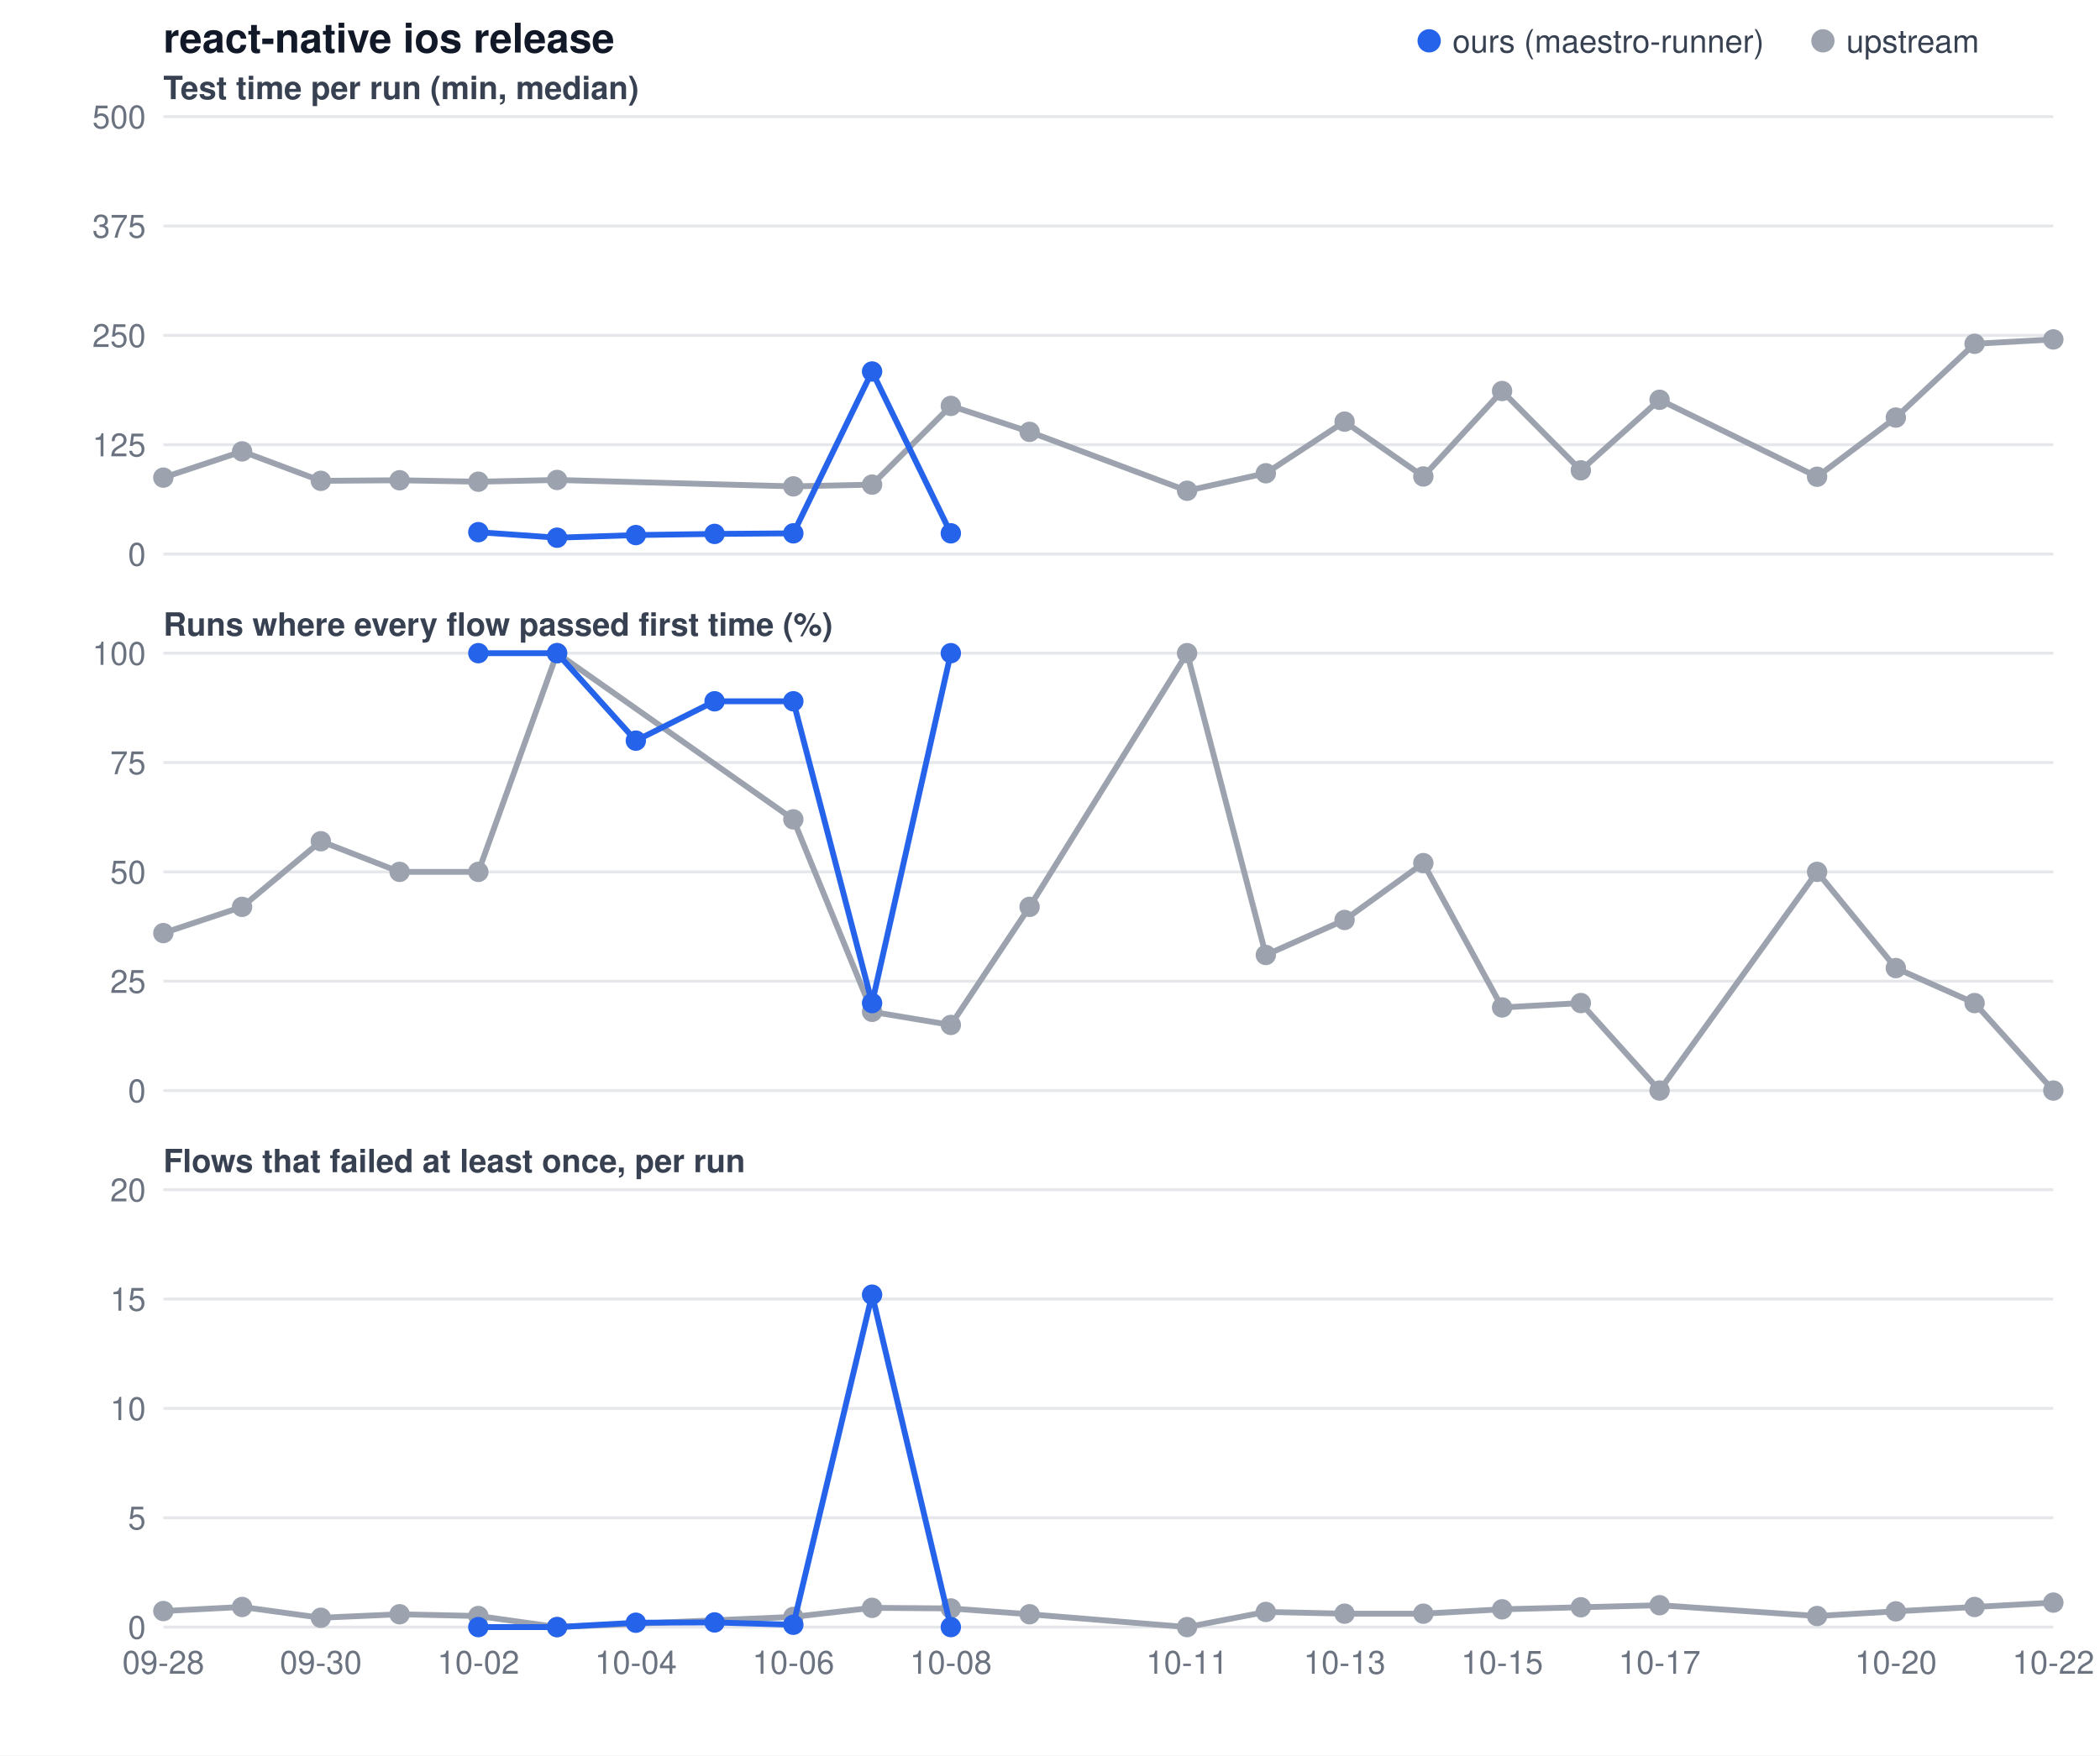
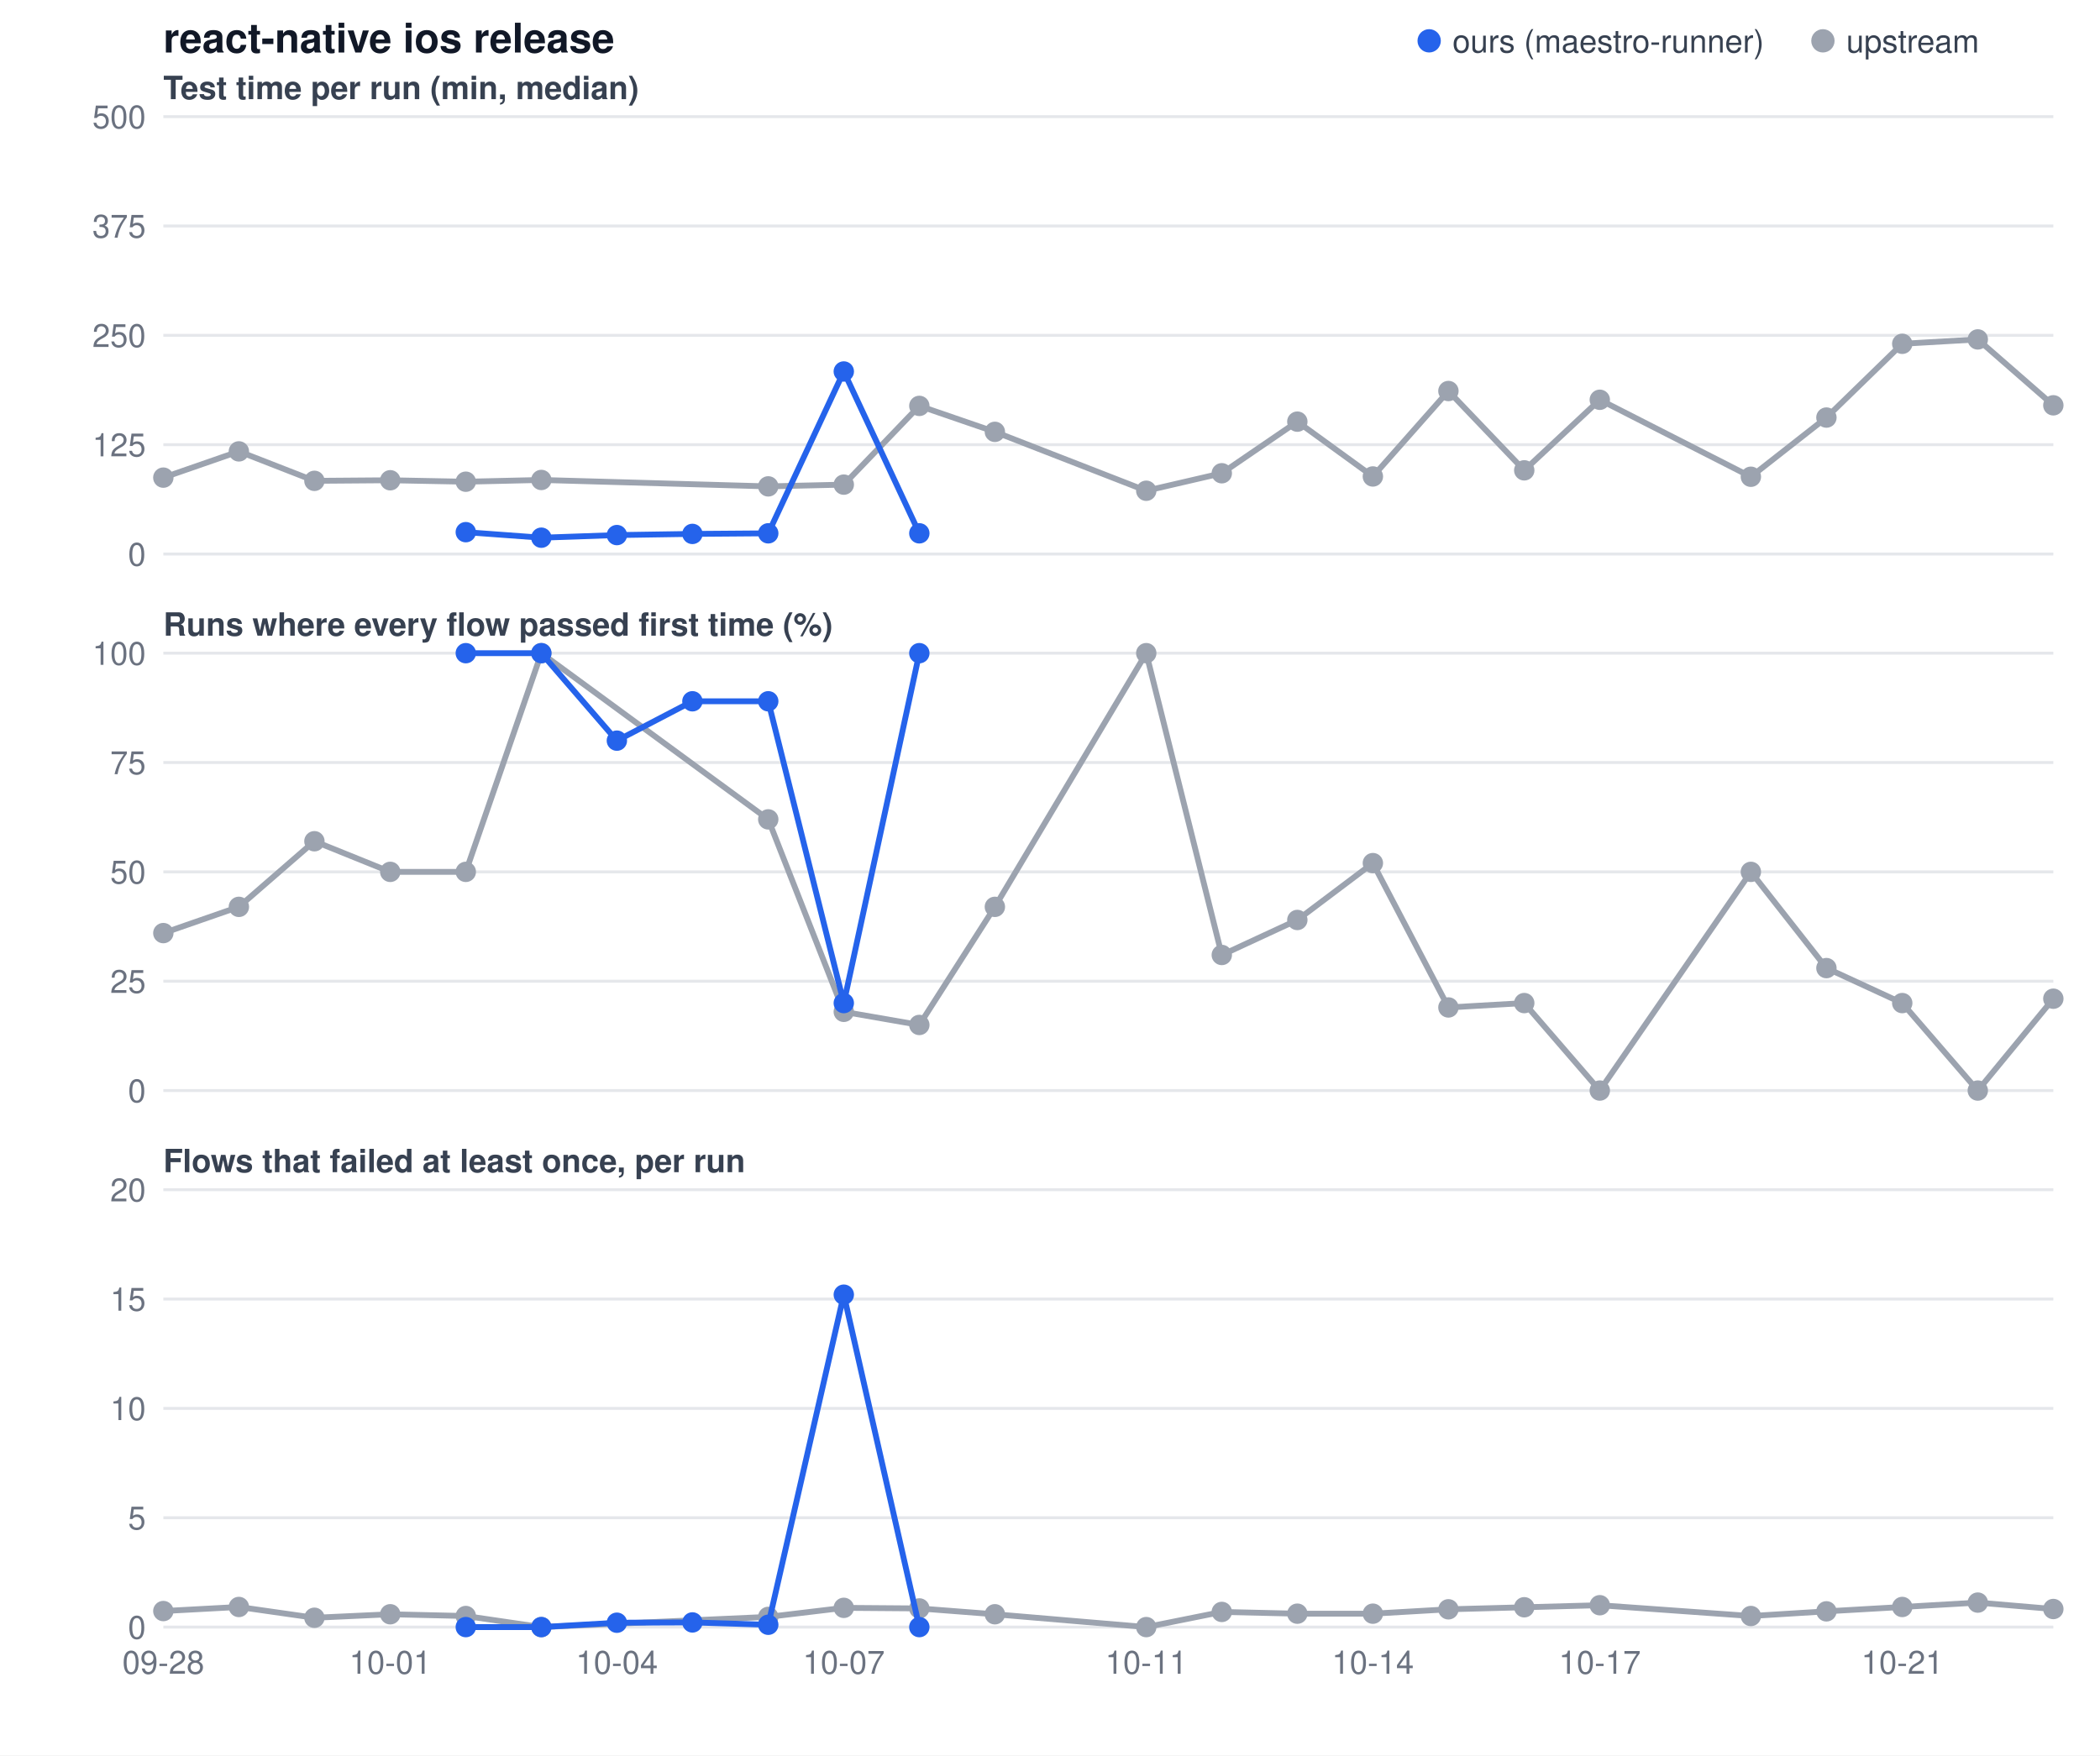
<svg xmlns="http://www.w3.org/2000/svg" width="720" height="602" font-family="-apple-system,Segoe UI,Helvetica,Arial,sans-serif" font-size="11">
  <rect width="100%" height="100%" fill="#ffffff" />
  <text x="56" y="18" font-size="14" font-weight="600" fill="#111827">react-native ios release</text>
  <circle cx="490" cy="14" r="4" fill="#2563eb" />
  <text x="498" y="18" fill="#374151">ours (maestro-runner)</text>
  <circle cx="625" cy="14" r="4" fill="#9ca3af" />
  <text x="633" y="18" fill="#374151">upstream</text>
  <text x="56" y="34" fill="#374151" font-weight="600">Test time per run (min, median)</text>
  <line x1="56" x2="704" y1="190.0" y2="190.0" stroke="#e5e7eb" />
  <text x="50" y="194.0" text-anchor="end" fill="#6b7280">0</text>
  <line x1="56" x2="704" y1="152.5" y2="152.5" stroke="#e5e7eb" />
  <text x="50" y="156.5" text-anchor="end" fill="#6b7280">125</text>
  <line x1="56" x2="704" y1="115.0" y2="115.0" stroke="#e5e7eb" />
  <text x="50" y="119.0" text-anchor="end" fill="#6b7280">250</text>
  <line x1="56" x2="704" y1="77.5" y2="77.5" stroke="#e5e7eb" />
  <text x="50" y="81.5" text-anchor="end" fill="#6b7280">375</text>
  <line x1="56" x2="704" y1="40.0" y2="40.0" stroke="#e5e7eb" />
  <text x="50" y="44.0" text-anchor="end" fill="#6b7280">500</text>
-   <polyline fill="none" stroke="#9ca3af" stroke-width="2" points="56.0,163.8 83.0,154.8 110.0,164.9 137.0,164.7 164.0,165.2 191.0,164.6 272.0,166.8 299.0,166.2 326.0,139.2 353.0,148.1 407.0,168.3 434.0,162.3 461.0,144.6 488.0,163.4 515.0,134.1 542.0,161.3 569.0,137.1 623.0,163.5 650.0,143.2 677.0,117.9 704.0,116.4" />
+   <polyline fill="none" stroke="#9ca3af" stroke-width="2" points="56.0,163.8 81.9,154.8 107.8,164.9 133.8,164.7 159.7,165.2 185.6,164.6 263.4,166.8 289.3,166.2 315.2,139.2 341.1,148.1 393.0,168.3 418.9,162.3 444.8,144.6 470.7,163.4 496.6,134.1 522.6,161.3 548.5,137.1 600.3,163.5 626.2,143.2 652.2,117.9 678.1,116.4 704.0,139.0" />
  <circle cx="56.0" cy="163.8" r="3.5" fill="#9ca3af" />
-   <circle cx="83.0" cy="154.8" r="3.5" fill="#9ca3af" />
-   <circle cx="110.0" cy="164.9" r="3.5" fill="#9ca3af" />
-   <circle cx="137.0" cy="164.7" r="3.5" fill="#9ca3af" />
-   <circle cx="164.0" cy="165.2" r="3.5" fill="#9ca3af" />
-   <circle cx="191.0" cy="164.6" r="3.5" fill="#9ca3af" />
-   <circle cx="272.0" cy="166.8" r="3.5" fill="#9ca3af" />
-   <circle cx="299.0" cy="166.2" r="3.5" fill="#9ca3af" />
-   <circle cx="326.0" cy="139.2" r="3.5" fill="#9ca3af" />
-   <circle cx="353.0" cy="148.1" r="3.5" fill="#9ca3af" />
-   <circle cx="407.0" cy="168.3" r="3.5" fill="#9ca3af" />
-   <circle cx="434.0" cy="162.3" r="3.5" fill="#9ca3af" />
-   <circle cx="461.0" cy="144.6" r="3.5" fill="#9ca3af" />
-   <circle cx="488.0" cy="163.4" r="3.5" fill="#9ca3af" />
-   <circle cx="515.0" cy="134.1" r="3.5" fill="#9ca3af" />
-   <circle cx="542.0" cy="161.3" r="3.5" fill="#9ca3af" />
-   <circle cx="569.0" cy="137.1" r="3.5" fill="#9ca3af" />
-   <circle cx="623.0" cy="163.5" r="3.5" fill="#9ca3af" />
-   <circle cx="650.0" cy="143.2" r="3.5" fill="#9ca3af" />
-   <circle cx="677.0" cy="117.9" r="3.5" fill="#9ca3af" />
-   <circle cx="704.0" cy="116.4" r="3.5" fill="#9ca3af" />
-   <polyline fill="none" stroke="#2563eb" stroke-width="2" points="164.0,182.5 191.0,184.4 218.0,183.5 245.0,183.1 272.0,182.9 299.0,127.4 326.0,182.9" />
-   <circle cx="164.0" cy="182.5" r="3.5" fill="#2563eb" />
-   <circle cx="191.0" cy="184.4" r="3.5" fill="#2563eb" />
-   <circle cx="218.0" cy="183.5" r="3.5" fill="#2563eb" />
-   <circle cx="245.0" cy="183.1" r="3.5" fill="#2563eb" />
-   <circle cx="272.0" cy="182.9" r="3.5" fill="#2563eb" />
-   <circle cx="299.0" cy="127.4" r="3.5" fill="#2563eb" />
-   <circle cx="326.0" cy="182.9" r="3.5" fill="#2563eb" />
+   <circle cx="81.9" cy="154.8" r="3.5" fill="#9ca3af" />
+   <circle cx="107.8" cy="164.9" r="3.5" fill="#9ca3af" />
+   <circle cx="133.8" cy="164.7" r="3.5" fill="#9ca3af" />
+   <circle cx="159.7" cy="165.2" r="3.5" fill="#9ca3af" />
+   <circle cx="185.6" cy="164.6" r="3.5" fill="#9ca3af" />
+   <circle cx="263.4" cy="166.8" r="3.5" fill="#9ca3af" />
+   <circle cx="289.3" cy="166.2" r="3.5" fill="#9ca3af" />
+   <circle cx="315.2" cy="139.2" r="3.5" fill="#9ca3af" />
+   <circle cx="341.1" cy="148.1" r="3.5" fill="#9ca3af" />
+   <circle cx="393.0" cy="168.3" r="3.5" fill="#9ca3af" />
+   <circle cx="418.9" cy="162.3" r="3.5" fill="#9ca3af" />
+   <circle cx="444.8" cy="144.6" r="3.5" fill="#9ca3af" />
+   <circle cx="470.7" cy="163.4" r="3.5" fill="#9ca3af" />
+   <circle cx="496.6" cy="134.1" r="3.5" fill="#9ca3af" />
+   <circle cx="522.6" cy="161.3" r="3.5" fill="#9ca3af" />
+   <circle cx="548.5" cy="137.1" r="3.5" fill="#9ca3af" />
+   <circle cx="600.3" cy="163.5" r="3.5" fill="#9ca3af" />
+   <circle cx="626.2" cy="143.2" r="3.5" fill="#9ca3af" />
+   <circle cx="652.2" cy="117.9" r="3.5" fill="#9ca3af" />
+   <circle cx="678.1" cy="116.4" r="3.5" fill="#9ca3af" />
+   <circle cx="704.0" cy="139.0" r="3.5" fill="#9ca3af" />
+   <polyline fill="none" stroke="#2563eb" stroke-width="2" points="159.7,182.5 185.6,184.4 211.5,183.5 237.4,183.1 263.4,182.9 289.3,127.4 315.2,182.9" />
+   <circle cx="159.7" cy="182.5" r="3.5" fill="#2563eb" />
+   <circle cx="185.6" cy="184.4" r="3.5" fill="#2563eb" />
+   <circle cx="211.5" cy="183.5" r="3.5" fill="#2563eb" />
+   <circle cx="237.4" cy="183.1" r="3.5" fill="#2563eb" />
+   <circle cx="263.4" cy="182.9" r="3.5" fill="#2563eb" />
+   <circle cx="289.3" cy="127.4" r="3.5" fill="#2563eb" />
+   <circle cx="315.2" cy="182.9" r="3.5" fill="#2563eb" />
  <text x="56" y="218" fill="#374151" font-weight="600">Runs where every flow passed first time (%)</text>
  <line x1="56" x2="704" y1="374.0" y2="374.0" stroke="#e5e7eb" />
  <text x="50" y="378.0" text-anchor="end" fill="#6b7280">0</text>
  <line x1="56" x2="704" y1="336.5" y2="336.5" stroke="#e5e7eb" />
  <text x="50" y="340.5" text-anchor="end" fill="#6b7280">25</text>
  <line x1="56" x2="704" y1="299.0" y2="299.0" stroke="#e5e7eb" />
  <text x="50" y="303.0" text-anchor="end" fill="#6b7280">50</text>
  <line x1="56" x2="704" y1="261.5" y2="261.5" stroke="#e5e7eb" />
  <text x="50" y="265.5" text-anchor="end" fill="#6b7280">75</text>
  <line x1="56" x2="704" y1="224.0" y2="224.0" stroke="#e5e7eb" />
  <text x="50" y="228.0" text-anchor="end" fill="#6b7280">100</text>
-   <polyline fill="none" stroke="#9ca3af" stroke-width="2" points="56.0,320.0 83.0,311.0 110.0,288.5 137.0,299.0 164.0,299.0 191.0,224.0 272.0,281.0 299.0,347.0 326.0,351.5 353.0,311.0 407.0,224.0 434.0,327.5 461.0,315.5 488.0,296.0 515.0,345.5 542.0,344.0 569.0,374.0 623.0,299.0 650.0,332.0 677.0,344.0 704.0,374.0" />
+   <polyline fill="none" stroke="#9ca3af" stroke-width="2" points="56.0,320.0 81.9,311.0 107.8,288.5 133.8,299.0 159.7,299.0 185.6,224.0 263.4,281.0 289.3,347.0 315.2,351.5 341.1,311.0 393.0,224.0 418.9,327.5 444.8,315.5 470.7,296.0 496.6,345.5 522.6,344.0 548.5,374.0 600.3,299.0 626.2,332.0 652.2,344.0 678.1,374.0 704.0,342.5" />
  <circle cx="56.0" cy="320.0" r="3.5" fill="#9ca3af" />
-   <circle cx="83.0" cy="311.0" r="3.5" fill="#9ca3af" />
-   <circle cx="110.0" cy="288.5" r="3.5" fill="#9ca3af" />
-   <circle cx="137.0" cy="299.0" r="3.5" fill="#9ca3af" />
-   <circle cx="164.0" cy="299.0" r="3.5" fill="#9ca3af" />
-   <circle cx="191.0" cy="224.0" r="3.5" fill="#9ca3af" />
-   <circle cx="272.0" cy="281.0" r="3.5" fill="#9ca3af" />
-   <circle cx="299.0" cy="347.0" r="3.5" fill="#9ca3af" />
-   <circle cx="326.0" cy="351.5" r="3.5" fill="#9ca3af" />
-   <circle cx="353.0" cy="311.0" r="3.5" fill="#9ca3af" />
-   <circle cx="407.0" cy="224.0" r="3.5" fill="#9ca3af" />
-   <circle cx="434.0" cy="327.5" r="3.5" fill="#9ca3af" />
-   <circle cx="461.0" cy="315.5" r="3.5" fill="#9ca3af" />
-   <circle cx="488.0" cy="296.0" r="3.5" fill="#9ca3af" />
-   <circle cx="515.0" cy="345.5" r="3.5" fill="#9ca3af" />
-   <circle cx="542.0" cy="344.0" r="3.5" fill="#9ca3af" />
-   <circle cx="569.0" cy="374.0" r="3.5" fill="#9ca3af" />
-   <circle cx="623.0" cy="299.0" r="3.5" fill="#9ca3af" />
-   <circle cx="650.0" cy="332.0" r="3.5" fill="#9ca3af" />
-   <circle cx="677.0" cy="344.0" r="3.5" fill="#9ca3af" />
-   <circle cx="704.0" cy="374.0" r="3.5" fill="#9ca3af" />
-   <polyline fill="none" stroke="#2563eb" stroke-width="2" points="164.0,224.0 191.0,224.0 218.0,254.0 245.0,240.5 272.0,240.5 299.0,344.0 326.0,224.0" />
-   <circle cx="164.0" cy="224.0" r="3.5" fill="#2563eb" />
-   <circle cx="191.0" cy="224.0" r="3.5" fill="#2563eb" />
-   <circle cx="218.0" cy="254.0" r="3.5" fill="#2563eb" />
-   <circle cx="245.0" cy="240.5" r="3.5" fill="#2563eb" />
-   <circle cx="272.0" cy="240.5" r="3.5" fill="#2563eb" />
-   <circle cx="299.0" cy="344.0" r="3.5" fill="#2563eb" />
-   <circle cx="326.0" cy="224.0" r="3.5" fill="#2563eb" />
+   <circle cx="81.9" cy="311.0" r="3.5" fill="#9ca3af" />
+   <circle cx="107.8" cy="288.5" r="3.5" fill="#9ca3af" />
+   <circle cx="133.8" cy="299.0" r="3.5" fill="#9ca3af" />
+   <circle cx="159.7" cy="299.0" r="3.5" fill="#9ca3af" />
+   <circle cx="185.6" cy="224.0" r="3.5" fill="#9ca3af" />
+   <circle cx="263.4" cy="281.0" r="3.5" fill="#9ca3af" />
+   <circle cx="289.3" cy="347.0" r="3.5" fill="#9ca3af" />
+   <circle cx="315.2" cy="351.5" r="3.5" fill="#9ca3af" />
+   <circle cx="341.1" cy="311.0" r="3.5" fill="#9ca3af" />
+   <circle cx="393.0" cy="224.0" r="3.5" fill="#9ca3af" />
+   <circle cx="418.9" cy="327.5" r="3.5" fill="#9ca3af" />
+   <circle cx="444.8" cy="315.5" r="3.5" fill="#9ca3af" />
+   <circle cx="470.7" cy="296.0" r="3.5" fill="#9ca3af" />
+   <circle cx="496.6" cy="345.5" r="3.5" fill="#9ca3af" />
+   <circle cx="522.6" cy="344.0" r="3.5" fill="#9ca3af" />
+   <circle cx="548.5" cy="374.0" r="3.5" fill="#9ca3af" />
+   <circle cx="600.3" cy="299.0" r="3.5" fill="#9ca3af" />
+   <circle cx="626.2" cy="332.0" r="3.5" fill="#9ca3af" />
+   <circle cx="652.2" cy="344.0" r="3.5" fill="#9ca3af" />
+   <circle cx="678.1" cy="374.0" r="3.5" fill="#9ca3af" />
+   <circle cx="704.0" cy="342.5" r="3.5" fill="#9ca3af" />
+   <polyline fill="none" stroke="#2563eb" stroke-width="2" points="159.7,224.0 185.6,224.0 211.5,254.0 237.4,240.5 263.4,240.5 289.3,344.0 315.2,224.0" />
+   <circle cx="159.7" cy="224.0" r="3.5" fill="#2563eb" />
+   <circle cx="185.6" cy="224.0" r="3.5" fill="#2563eb" />
+   <circle cx="211.5" cy="254.0" r="3.5" fill="#2563eb" />
+   <circle cx="237.4" cy="240.5" r="3.5" fill="#2563eb" />
+   <circle cx="263.4" cy="240.5" r="3.5" fill="#2563eb" />
+   <circle cx="289.3" cy="344.0" r="3.5" fill="#2563eb" />
+   <circle cx="315.2" cy="224.0" r="3.5" fill="#2563eb" />
  <text x="56" y="402" fill="#374151" font-weight="600">Flows that failed at least once, per run</text>
  <line x1="56" x2="704" y1="558.0" y2="558.0" stroke="#e5e7eb" />
  <text x="50" y="562.0" text-anchor="end" fill="#6b7280">0</text>
  <line x1="56" x2="704" y1="520.5" y2="520.5" stroke="#e5e7eb" />
  <text x="50" y="524.5" text-anchor="end" fill="#6b7280">5</text>
  <line x1="56" x2="704" y1="483.0" y2="483.0" stroke="#e5e7eb" />
  <text x="50" y="487.0" text-anchor="end" fill="#6b7280">10</text>
  <line x1="56" x2="704" y1="445.5" y2="445.5" stroke="#e5e7eb" />
  <text x="50" y="449.5" text-anchor="end" fill="#6b7280">15</text>
  <line x1="56" x2="704" y1="408.0" y2="408.0" stroke="#e5e7eb" />
  <text x="50" y="412.0" text-anchor="end" fill="#6b7280">20</text>
-   <polyline fill="none" stroke="#9ca3af" stroke-width="2" points="56.0,552.5 83.0,551.1 110.0,554.8 137.0,553.6 164.0,554.2 191.0,558.0 272.0,554.5 299.0,551.4 326.0,551.6 353.0,553.6 407.0,558.0 434.0,552.8 461.0,553.4 488.0,553.4 515.0,551.9 542.0,551.2 569.0,550.5 623.0,554.2 650.0,552.6 677.0,551.1 704.0,549.6" />
+   <polyline fill="none" stroke="#9ca3af" stroke-width="2" points="56.0,552.5 81.9,551.1 107.8,554.8 133.8,553.6 159.7,554.2 185.6,558.0 263.4,554.5 289.3,551.4 315.2,551.6 341.1,553.6 393.0,558.0 418.9,552.8 444.8,553.4 470.7,553.4 496.6,551.9 522.6,551.2 548.5,550.5 600.3,554.2 626.2,552.6 652.2,551.1 678.1,549.6 704.0,551.8" />
  <circle cx="56.0" cy="552.5" r="3.5" fill="#9ca3af" />
-   <circle cx="83.0" cy="551.1" r="3.5" fill="#9ca3af" />
-   <circle cx="110.0" cy="554.8" r="3.5" fill="#9ca3af" />
-   <circle cx="137.0" cy="553.6" r="3.5" fill="#9ca3af" />
-   <circle cx="164.0" cy="554.2" r="3.5" fill="#9ca3af" />
-   <circle cx="191.0" cy="558.0" r="3.5" fill="#9ca3af" />
-   <circle cx="272.0" cy="554.5" r="3.5" fill="#9ca3af" />
-   <circle cx="299.0" cy="551.4" r="3.5" fill="#9ca3af" />
-   <circle cx="326.0" cy="551.6" r="3.5" fill="#9ca3af" />
-   <circle cx="353.0" cy="553.6" r="3.5" fill="#9ca3af" />
-   <circle cx="407.0" cy="558.0" r="3.5" fill="#9ca3af" />
-   <circle cx="434.0" cy="552.8" r="3.5" fill="#9ca3af" />
-   <circle cx="461.0" cy="553.4" r="3.5" fill="#9ca3af" />
-   <circle cx="488.0" cy="553.4" r="3.5" fill="#9ca3af" />
-   <circle cx="515.0" cy="551.9" r="3.5" fill="#9ca3af" />
-   <circle cx="542.0" cy="551.2" r="3.5" fill="#9ca3af" />
-   <circle cx="569.0" cy="550.5" r="3.5" fill="#9ca3af" />
-   <circle cx="623.0" cy="554.2" r="3.5" fill="#9ca3af" />
-   <circle cx="650.0" cy="552.6" r="3.5" fill="#9ca3af" />
-   <circle cx="677.0" cy="551.1" r="3.5" fill="#9ca3af" />
-   <circle cx="704.0" cy="549.6" r="3.5" fill="#9ca3af" />
-   <polyline fill="none" stroke="#2563eb" stroke-width="2" points="164.0,558.0 191.0,558.0 218.0,556.5 245.0,556.4 272.0,557.2 299.0,444.0 326.0,558.0" />
-   <circle cx="164.0" cy="558.0" r="3.5" fill="#2563eb" />
-   <circle cx="191.0" cy="558.0" r="3.5" fill="#2563eb" />
-   <circle cx="218.0" cy="556.5" r="3.5" fill="#2563eb" />
-   <circle cx="245.0" cy="556.4" r="3.5" fill="#2563eb" />
-   <circle cx="272.0" cy="557.2" r="3.5" fill="#2563eb" />
-   <circle cx="299.0" cy="444.0" r="3.5" fill="#2563eb" />
-   <circle cx="326.0" cy="558.0" r="3.5" fill="#2563eb" />
+   <circle cx="81.9" cy="551.1" r="3.5" fill="#9ca3af" />
+   <circle cx="107.8" cy="554.8" r="3.5" fill="#9ca3af" />
+   <circle cx="133.8" cy="553.6" r="3.5" fill="#9ca3af" />
+   <circle cx="159.7" cy="554.2" r="3.5" fill="#9ca3af" />
+   <circle cx="185.6" cy="558.0" r="3.5" fill="#9ca3af" />
+   <circle cx="263.4" cy="554.5" r="3.5" fill="#9ca3af" />
+   <circle cx="289.3" cy="551.4" r="3.5" fill="#9ca3af" />
+   <circle cx="315.2" cy="551.6" r="3.5" fill="#9ca3af" />
+   <circle cx="341.1" cy="553.6" r="3.5" fill="#9ca3af" />
+   <circle cx="393.0" cy="558.0" r="3.5" fill="#9ca3af" />
+   <circle cx="418.9" cy="552.8" r="3.5" fill="#9ca3af" />
+   <circle cx="444.8" cy="553.4" r="3.5" fill="#9ca3af" />
+   <circle cx="470.7" cy="553.4" r="3.5" fill="#9ca3af" />
+   <circle cx="496.6" cy="551.9" r="3.5" fill="#9ca3af" />
+   <circle cx="522.6" cy="551.2" r="3.5" fill="#9ca3af" />
+   <circle cx="548.5" cy="550.5" r="3.5" fill="#9ca3af" />
+   <circle cx="600.3" cy="554.2" r="3.5" fill="#9ca3af" />
+   <circle cx="626.2" cy="552.6" r="3.5" fill="#9ca3af" />
+   <circle cx="652.2" cy="551.1" r="3.5" fill="#9ca3af" />
+   <circle cx="678.1" cy="549.6" r="3.5" fill="#9ca3af" />
+   <circle cx="704.0" cy="551.8" r="3.5" fill="#9ca3af" />
+   <polyline fill="none" stroke="#2563eb" stroke-width="2" points="159.7,558.0 185.6,558.0 211.5,556.5 237.4,556.4 263.4,557.2 289.3,444.0 315.2,558.0" />
+   <circle cx="159.7" cy="558.0" r="3.5" fill="#2563eb" />
+   <circle cx="185.6" cy="558.0" r="3.5" fill="#2563eb" />
+   <circle cx="211.5" cy="556.5" r="3.5" fill="#2563eb" />
+   <circle cx="237.4" cy="556.4" r="3.5" fill="#2563eb" />
+   <circle cx="263.4" cy="557.2" r="3.5" fill="#2563eb" />
+   <circle cx="289.3" cy="444.0" r="3.5" fill="#2563eb" />
+   <circle cx="315.2" cy="558.0" r="3.5" fill="#2563eb" />
  <text x="56.0" y="574" text-anchor="middle" fill="#6b7280">09-28</text>
-   <text x="110.0" y="574" text-anchor="middle" fill="#6b7280">09-30</text>
-   <text x="164.0" y="574" text-anchor="middle" fill="#6b7280">10-02</text>
-   <text x="218.0" y="574" text-anchor="middle" fill="#6b7280">10-04</text>
-   <text x="272.0" y="574" text-anchor="middle" fill="#6b7280">10-06</text>
-   <text x="326.0" y="574" text-anchor="middle" fill="#6b7280">10-08</text>
-   <text x="407.0" y="574" text-anchor="middle" fill="#6b7280">10-11</text>
-   <text x="461.0" y="574" text-anchor="middle" fill="#6b7280">10-13</text>
-   <text x="515.0" y="574" text-anchor="middle" fill="#6b7280">10-15</text>
-   <text x="569.0" y="574" text-anchor="middle" fill="#6b7280">10-17</text>
-   <text x="650.0" y="574" text-anchor="middle" fill="#6b7280">10-20</text>
-   <text x="704.0" y="574" text-anchor="middle" fill="#6b7280">10-22</text>
+   <text x="133.8" y="574" text-anchor="middle" fill="#6b7280">10-01</text>
+   <text x="211.5" y="574" text-anchor="middle" fill="#6b7280">10-04</text>
+   <text x="289.3" y="574" text-anchor="middle" fill="#6b7280">10-07</text>
+   <text x="393.0" y="574" text-anchor="middle" fill="#6b7280">10-11</text>
+   <text x="470.7" y="574" text-anchor="middle" fill="#6b7280">10-14</text>
+   <text x="548.5" y="574" text-anchor="middle" fill="#6b7280">10-17</text>
+   <text x="652.2" y="574" text-anchor="middle" fill="#6b7280">10-21</text>
</svg>
